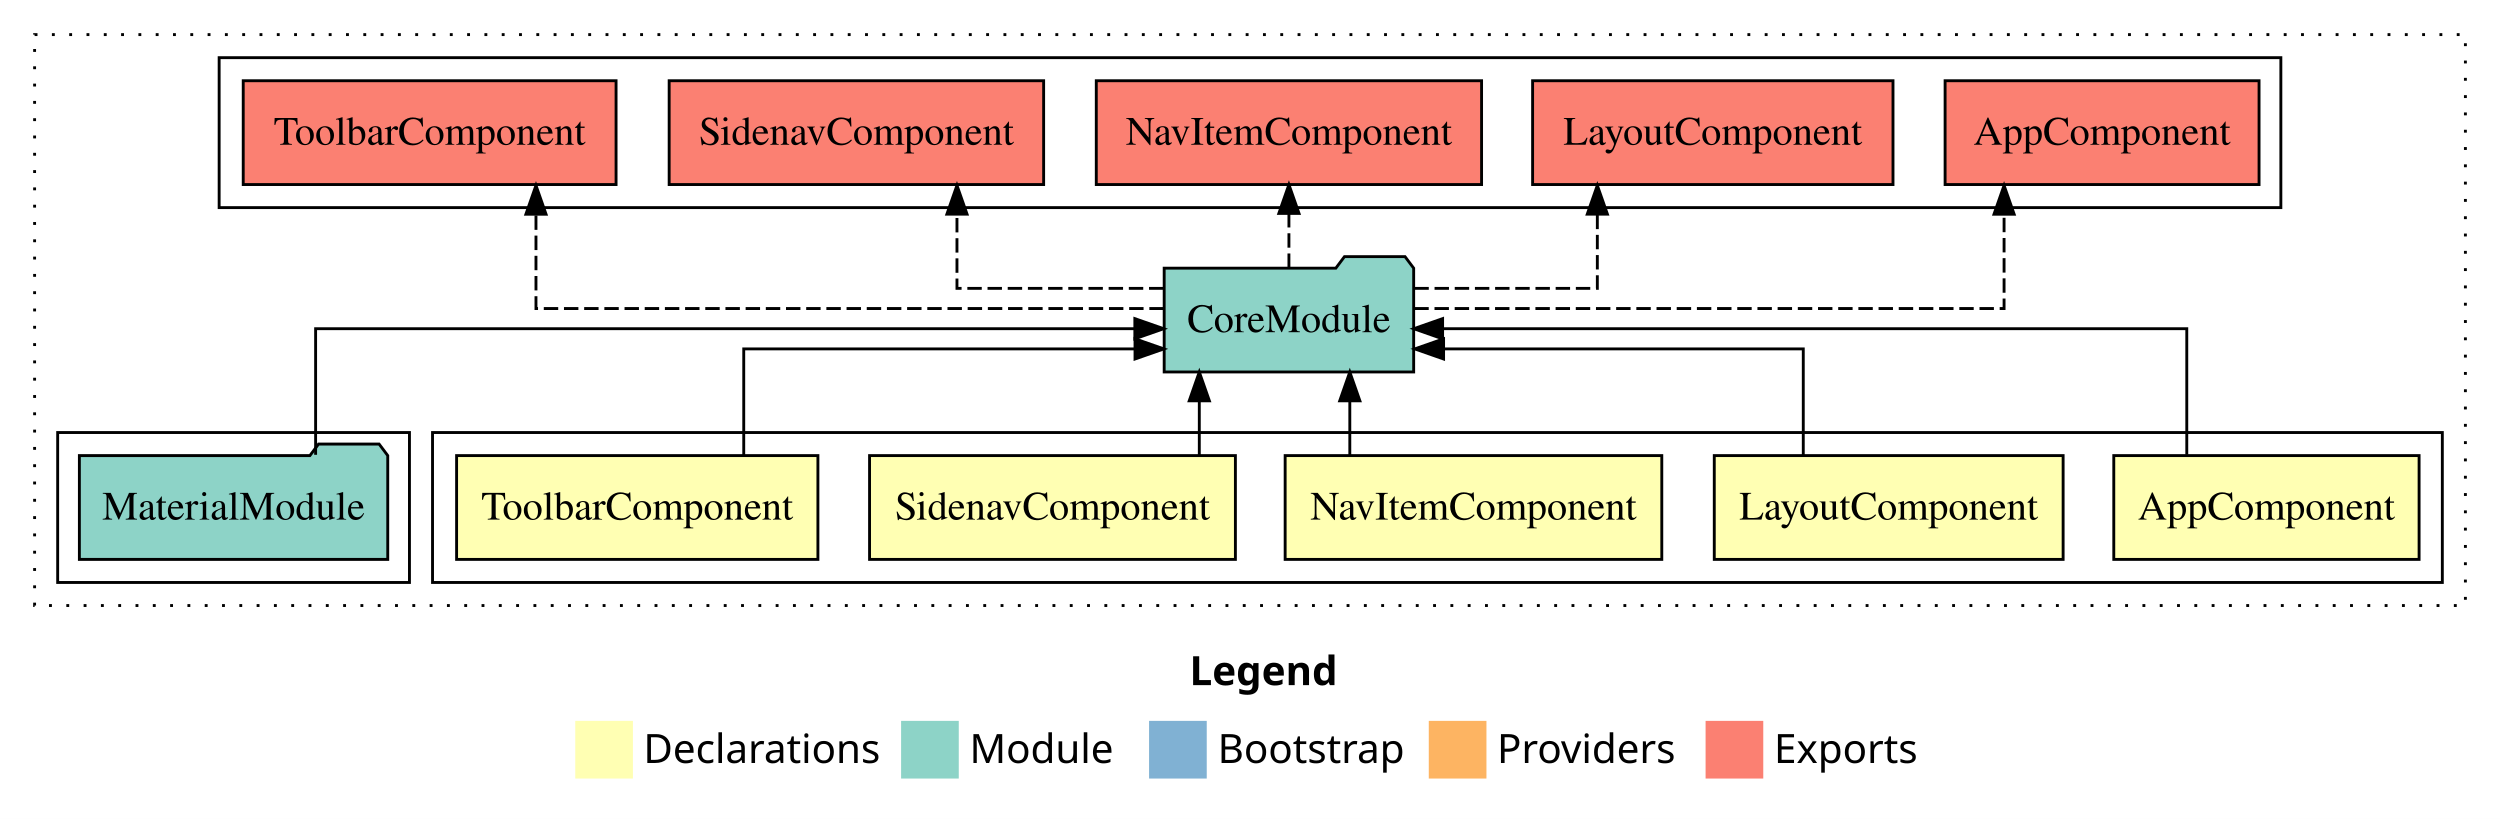
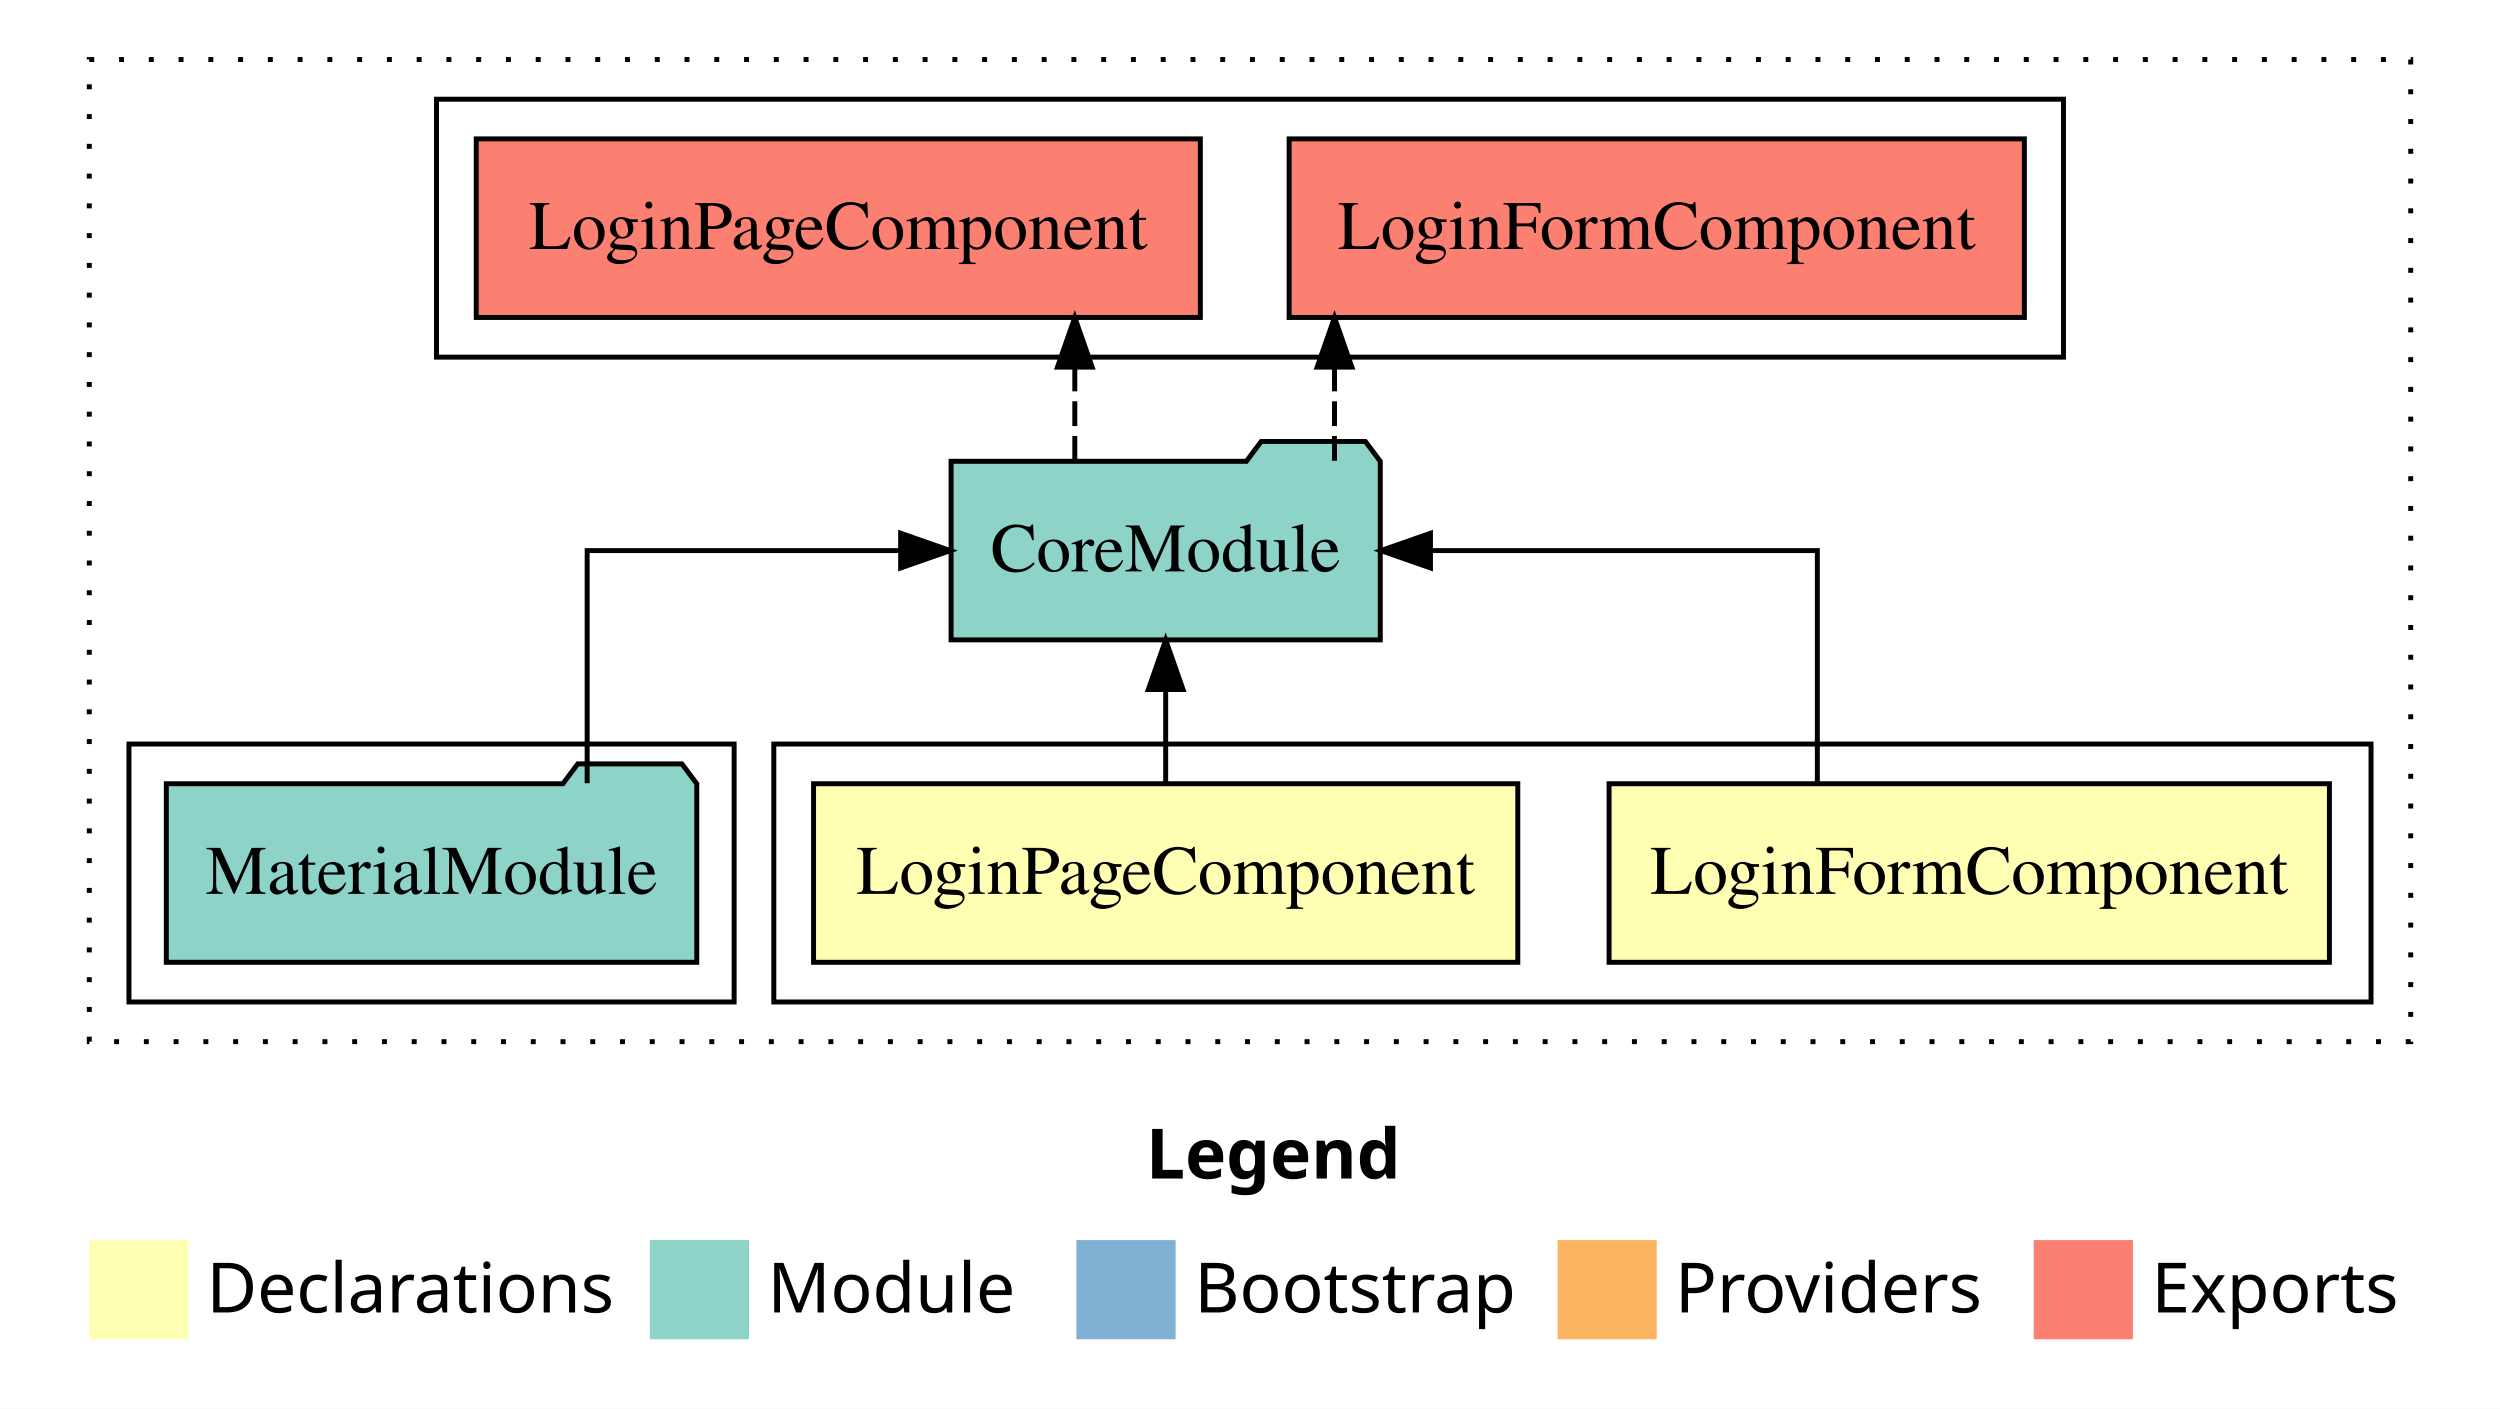
- <svg xmlns="http://www.w3.org/2000/svg" width="867pt" height="284pt" viewBox="0.00 0.00 867.00 284.00">
+ <svg xmlns="http://www.w3.org/2000/svg" width="504pt" height="284pt" viewBox="0.00 0.00 504.00 284.00">
  <g id="graph0" class="graph" transform="scale(1 1) rotate(0) translate(4 280)">
-     <polygon fill="#ffffff" stroke="transparent" points="-4,4 -4,-280 863,-280 863,4 -4,4" />
-     <text text-anchor="start" x="408.509" y="-42.4" font-family="sans-serif" font-weight="bold" font-size="14.00" fill="#000000">Legend</text>
-     <polygon fill="#ffffb3" stroke="transparent" points="195.5,-10 195.5,-30 215.5,-30 215.5,-10 195.5,-10" />
-     <text text-anchor="start" x="219.129" y="-15.4" font-family="sans-serif" font-size="14.00" fill="#000000">  Declarations</text>
-     <polygon fill="#8dd3c7" stroke="transparent" points="308.5,-10 308.5,-30 328.5,-30 328.5,-10 308.5,-10" />
-     <text text-anchor="start" x="332.225" y="-15.4" font-family="sans-serif" font-size="14.00" fill="#000000">  Module</text>
-     <polygon fill="#80b1d3" stroke="transparent" points="394.5,-10 394.5,-30 414.5,-30 414.5,-10 394.5,-10" />
-     <text text-anchor="start" x="418.281" y="-15.4" font-family="sans-serif" font-size="14.00" fill="#000000">  Bootstrap</text>
-     <polygon fill="#fdb462" stroke="transparent" points="491.5,-10 491.5,-30 511.5,-30 511.5,-10 491.5,-10" />
-     <text text-anchor="start" x="515.173" y="-15.4" font-family="sans-serif" font-size="14.00" fill="#000000">  Providers</text>
-     <polygon fill="#fb8072" stroke="transparent" points="587.5,-10 587.5,-30 607.5,-30 607.5,-10 587.5,-10" />
-     <text text-anchor="start" x="611.226" y="-15.4" font-family="sans-serif" font-size="14.00" fill="#000000">  Exports</text>
+     <polygon fill="#ffffff" stroke="transparent" points="-4,4 -4,-280 500,-280 500,4 -4,4" />
+     <text text-anchor="start" x="227.009" y="-42.4" font-family="sans-serif" font-weight="bold" font-size="14.00" fill="#000000">Legend</text>
+     <polygon fill="#ffffb3" stroke="transparent" points="14,-10 14,-30 34,-30 34,-10 14,-10" />
+     <text text-anchor="start" x="37.629" y="-15.4" font-family="sans-serif" font-size="14.00" fill="#000000">  Declarations</text>
+     <polygon fill="#8dd3c7" stroke="transparent" points="127,-10 127,-30 147,-30 147,-10 127,-10" />
+     <text text-anchor="start" x="150.725" y="-15.4" font-family="sans-serif" font-size="14.00" fill="#000000">  Module</text>
+     <polygon fill="#80b1d3" stroke="transparent" points="213,-10 213,-30 233,-30 233,-10 213,-10" />
+     <text text-anchor="start" x="236.781" y="-15.4" font-family="sans-serif" font-size="14.00" fill="#000000">  Bootstrap</text>
+     <polygon fill="#fdb462" stroke="transparent" points="310,-10 310,-30 330,-30 330,-10 310,-10" />
+     <text text-anchor="start" x="333.673" y="-15.4" font-family="sans-serif" font-size="14.00" fill="#000000">  Providers</text>
+     <polygon fill="#fb8072" stroke="transparent" points="406,-10 406,-30 426,-30 426,-10 406,-10" />
+     <text text-anchor="start" x="429.726" y="-15.4" font-family="sans-serif" font-size="14.00" fill="#000000">  Exports</text>
    <g id="clust1" class="cluster">
-       <polygon fill="none" stroke="#000000" stroke-dasharray="1,5" points="8,-70 8,-268 851,-268 851,-70 8,-70" />
+       <polygon fill="none" stroke="#000000" stroke-dasharray="1,5" points="14,-70 14,-268 482,-268 482,-70 14,-70" />
    </g>
    <g id="clust2" class="cluster">
-       <polygon fill="none" stroke="#000000" points="146,-78 146,-130 843,-130 843,-78 146,-78" />
+       <polygon fill="none" stroke="#000000" points="152,-78 152,-130 474,-130 474,-78 152,-78" />
    </g>
-     <g id="clust8" class="cluster">
-       <polygon fill="none" stroke="#000000" points="16,-78 16,-130 138,-130 138,-78 16,-78" />
+     <g id="clust5" class="cluster">
+       <polygon fill="none" stroke="#000000" points="22,-78 22,-130 144,-130 144,-78 22,-78" />
    </g>
-     <g id="clust9" class="cluster">
-       <polygon fill="none" stroke="#000000" points="72,-208 72,-260 787,-260 787,-208 72,-208" />
+     <g id="clust6" class="cluster">
+       <polygon fill="none" stroke="#000000" points="84,-208 84,-260 412,-260 412,-208 84,-208" />
    </g>
    <g id="node1" class="node">
-       <polygon fill="#ffffb3" stroke="#000000" points="834.94,-122 729.06,-122 729.06,-86 834.94,-86 834.94,-122" />
-       <text text-anchor="middle" x="782" y="-99.8" font-family="Times,serif" font-size="14.00" fill="#000000">AppComponent</text>
+       <polygon fill="#ffffb3" stroke="#000000" points="465.609,-122 320.391,-122 320.391,-86 465.609,-86 465.609,-122" />
+       <text text-anchor="middle" x="393" y="-99.8" font-family="Times,serif" font-size="14.00" fill="#000000">LoginFormComponent</text>
+     </g>
+     <g id="node3" class="node">
+       <polygon fill="#8dd3c7" stroke="#000000" points="274.262,-187 271.262,-191 250.262,-191 247.262,-187 187.738,-187 187.738,-151 274.262,-151 274.262,-187" />
+       <text text-anchor="middle" x="231" y="-164.8" font-family="Times,serif" font-size="14.00" fill="#000000">CoreModule</text>
+     </g>
+     <g id="edge1" class="edge">
+       <path fill="none" stroke="#000000" d="M362.375,-122.106C362.375,-141.339 362.375,-169 362.375,-169 362.375,-169 284.381,-169 284.381,-169" />
+       <polygon fill="#000000" stroke="#000000" points="284.381,-165.5 274.381,-169 284.381,-172.5 284.381,-165.5" />
+     </g>
+     <g id="node2" class="node">
+       <polygon fill="#ffffb3" stroke="#000000" points="301.987,-122 160.013,-122 160.013,-86 301.987,-86 301.987,-122" />
+       <text text-anchor="middle" x="231" y="-99.8" font-family="Times,serif" font-size="14.00" fill="#000000">LoginPageComponent</text>
+     </g>
+     <g id="edge2" class="edge">
+       <path fill="none" stroke="#000000" d="M231,-122.106C231,-122.106 231,-140.991 231,-140.991" />
+       <polygon fill="#000000" stroke="#000000" points="227.5,-140.991 231,-150.991 234.5,-140.991 227.5,-140.991" />
+     </g>
+     <g id="node5" class="node">
+       <polygon fill="#fb8072" stroke="#000000" points="404.11,-252 255.89,-252 255.89,-216 404.11,-216 404.11,-252" />
+       <text text-anchor="middle" x="330" y="-229.8" font-family="Times,serif" font-size="14.00" fill="#000000">LoginFormComponent </text>
+     </g>
+     <g id="edge4" class="edge">
+       <path fill="none" stroke="#000000" stroke-dasharray="5,2" d="M265.038,-187.106C265.038,-187.106 265.038,-205.991 265.038,-205.991" />
+       <polygon fill="#000000" stroke="#000000" points="261.538,-205.991 265.038,-215.991 268.538,-205.991 261.538,-205.991" />
    </g>
    <g id="node6" class="node">
-       <polygon fill="#8dd3c7" stroke="#000000" points="486.262,-187 483.262,-191 462.262,-191 459.262,-187 399.738,-187 399.738,-151 486.262,-151 486.262,-187" />
-       <text text-anchor="middle" x="443" y="-164.8" font-family="Times,serif" font-size="14.00" fill="#000000">CoreModule</text>
+       <polygon fill="#fb8072" stroke="#000000" points="237.988,-252 92.012,-252 92.012,-216 237.988,-216 237.988,-252" />
+       <text text-anchor="middle" x="165" y="-229.8" font-family="Times,serif" font-size="14.00" fill="#000000">LoginPageComponent </text>
    </g>
-     <g id="edge1" class="edge">
-       <path fill="none" stroke="#000000" d="M754.375,-122.267C754.375,-140.555 754.375,-166 754.375,-166 754.375,-166 496.295,-166 496.295,-166" />
-       <polygon fill="#000000" stroke="#000000" points="496.295,-162.5 486.295,-166 496.295,-169.5 496.295,-162.5" />
+     <g id="edge5" class="edge">
+       <path fill="none" stroke="#000000" stroke-dasharray="5,2" d="M212.681,-187.106C212.681,-187.106 212.681,-205.991 212.681,-205.991" />
+       <polygon fill="#000000" stroke="#000000" points="209.181,-205.991 212.681,-215.991 216.181,-205.991 209.181,-205.991" />
    </g>
-     <g id="node2" class="node">
-       <polygon fill="#ffffb3" stroke="#000000" points="711.49,-122 590.51,-122 590.51,-86 711.49,-86 711.49,-122" />
-       <text text-anchor="middle" x="651" y="-99.8" font-family="Times,serif" font-size="14.00" fill="#000000">LayoutComponent</text>
-     </g>
-     <g id="edge2" class="edge">
-       <path fill="none" stroke="#000000" d="M621.375,-122.009C621.375,-138.049 621.375,-159 621.375,-159 621.375,-159 496.635,-159 496.635,-159" />
-       <polygon fill="#000000" stroke="#000000" points="496.635,-155.5 486.635,-159 496.635,-162.5 496.635,-155.5" />
-     </g>
-     <g id="node3" class="node">
-       <polygon fill="#ffffb3" stroke="#000000" points="572.31,-122 441.69,-122 441.69,-86 572.31,-86 572.31,-122" />
-       <text text-anchor="middle" x="507" y="-99.8" font-family="Times,serif" font-size="14.00" fill="#000000">NavItemComponent</text>
+     <g id="node4" class="node">
+       <polygon fill="#8dd3c7" stroke="#000000" points="136.471,-122 133.471,-126 112.471,-126 109.471,-122 29.529,-122 29.529,-86 136.471,-86 136.471,-122" />
+       <text text-anchor="middle" x="83" y="-99.8" font-family="Times,serif" font-size="14.00" fill="#000000">MaterialModule</text>
    </g>
    <g id="edge3" class="edge">
-       <path fill="none" stroke="#000000" d="M464.113,-122.106C464.113,-122.106 464.113,-140.991 464.113,-140.991" />
-       <polygon fill="#000000" stroke="#000000" points="460.613,-140.991 464.113,-150.991 467.613,-140.991 460.613,-140.991" />
-     </g>
-     <g id="node4" class="node">
-       <polygon fill="#ffffb3" stroke="#000000" points="424.436,-122 297.564,-122 297.564,-86 424.436,-86 424.436,-122" />
-       <text text-anchor="middle" x="361" y="-99.8" font-family="Times,serif" font-size="14.00" fill="#000000">SidenavComponent</text>
-     </g>
-     <g id="edge4" class="edge">
-       <path fill="none" stroke="#000000" d="M411.918,-122.106C411.918,-122.106 411.918,-140.991 411.918,-140.991" />
-       <polygon fill="#000000" stroke="#000000" points="408.418,-140.991 411.918,-150.991 415.418,-140.991 408.418,-140.991" />
-     </g>
-     <g id="node5" class="node">
-       <polygon fill="#ffffb3" stroke="#000000" points="279.651,-122 154.349,-122 154.349,-86 279.651,-86 279.651,-122" />
-       <text text-anchor="middle" x="217" y="-99.8" font-family="Times,serif" font-size="14.00" fill="#000000">ToolbarComponent</text>
-     </g>
-     <g id="edge5" class="edge">
-       <path fill="none" stroke="#000000" d="M253.929,-122.009C253.929,-138.049 253.929,-159 253.929,-159 253.929,-159 389.623,-159 389.623,-159" />
-       <polygon fill="#000000" stroke="#000000" points="389.623,-162.5 399.623,-159 389.623,-155.5 389.623,-162.5" />
-     </g>
-     <g id="node8" class="node">
-       <polygon fill="#fb8072" stroke="#000000" points="779.439,-252 670.561,-252 670.561,-216 779.439,-216 779.439,-252" />
-       <text text-anchor="middle" x="725" y="-229.8" font-family="Times,serif" font-size="14.00" fill="#000000">AppComponent </text>
-     </g>
-     <g id="edge7" class="edge">
-       <path fill="none" stroke="#000000" stroke-dasharray="5,2" d="M486.484,-173C557.613,-173 691.013,-173 691.013,-173 691.013,-173 691.013,-205.698 691.013,-205.698" />
-       <polygon fill="#000000" stroke="#000000" points="687.513,-205.698 691.013,-215.698 694.513,-205.698 687.513,-205.698" />
-     </g>
-     <g id="node9" class="node">
-       <polygon fill="#fb8072" stroke="#000000" points="652.491,-252 527.509,-252 527.509,-216 652.491,-216 652.491,-252" />
-       <text text-anchor="middle" x="590" y="-229.8" font-family="Times,serif" font-size="14.00" fill="#000000">LayoutComponent </text>
-     </g>
-     <g id="edge8" class="edge">
-       <path fill="none" stroke="#000000" stroke-dasharray="5,2" d="M486.503,-180C516.114,-180 549.955,-180 549.955,-180 549.955,-180 549.955,-205.718 549.955,-205.718" />
-       <polygon fill="#000000" stroke="#000000" points="546.455,-205.718 549.955,-215.718 553.455,-205.718 546.455,-205.718" />
-     </g>
-     <g id="node10" class="node">
-       <polygon fill="#fb8072" stroke="#000000" points="509.81,-252 376.19,-252 376.19,-216 509.81,-216 509.81,-252" />
-       <text text-anchor="middle" x="443" y="-229.8" font-family="Times,serif" font-size="14.00" fill="#000000">NavItemComponent </text>
-     </g>
-     <g id="edge9" class="edge">
-       <path fill="none" stroke="#000000" stroke-dasharray="5,2" d="M443,-187.106C443,-187.106 443,-205.991 443,-205.991" />
-       <polygon fill="#000000" stroke="#000000" points="439.5,-205.991 443,-215.991 446.5,-205.991 439.5,-205.991" />
-     </g>
-     <g id="node11" class="node">
-       <polygon fill="#fb8072" stroke="#000000" points="357.935,-252 228.065,-252 228.065,-216 357.935,-216 357.935,-252" />
-       <text text-anchor="middle" x="293" y="-229.8" font-family="Times,serif" font-size="14.00" fill="#000000">SidenavComponent </text>
-     </g>
-     <g id="edge10" class="edge">
-       <path fill="none" stroke="#000000" stroke-dasharray="5,2" d="M399.476,-180C366.875,-180 327.875,-180 327.875,-180 327.875,-180 327.875,-205.718 327.875,-205.718" />
-       <polygon fill="#000000" stroke="#000000" points="324.375,-205.718 327.875,-215.718 331.375,-205.718 324.375,-205.718" />
-     </g>
-     <g id="node12" class="node">
-       <polygon fill="#fb8072" stroke="#000000" points="209.651,-252 80.349,-252 80.349,-216 209.651,-216 209.651,-252" />
-       <text text-anchor="middle" x="145" y="-229.8" font-family="Times,serif" font-size="14.00" fill="#000000">ToolbarComponent </text>
-     </g>
-     <g id="edge11" class="edge">
-       <path fill="none" stroke="#000000" stroke-dasharray="5,2" d="M399.587,-173C325.335,-173 181.875,-173 181.875,-173 181.875,-173 181.875,-205.698 181.875,-205.698" />
-       <polygon fill="#000000" stroke="#000000" points="178.375,-205.698 181.875,-215.698 185.375,-205.698 178.375,-205.698" />
-     </g>
-     <g id="node7" class="node">
-       <polygon fill="#8dd3c7" stroke="#000000" points="130.471,-122 127.471,-126 106.471,-126 103.471,-122 23.529,-122 23.529,-86 130.471,-86 130.471,-122" />
-       <text text-anchor="middle" x="77" y="-99.8" font-family="Times,serif" font-size="14.00" fill="#000000">MaterialModule</text>
-     </g>
-     <g id="edge6" class="edge">
-       <path fill="none" stroke="#000000" d="M105.455,-122.267C105.455,-140.555 105.455,-166 105.455,-166 105.455,-166 389.563,-166 389.563,-166" />
-       <polygon fill="#000000" stroke="#000000" points="389.563,-169.5 399.563,-166 389.563,-162.5 389.563,-169.5" />
+       <path fill="none" stroke="#000000" d="M114.371,-122.106C114.371,-141.339 114.371,-169 114.371,-169 114.371,-169 177.572,-169 177.572,-169" />
+       <polygon fill="#000000" stroke="#000000" points="177.572,-172.5 187.572,-169 177.572,-165.5 177.572,-172.5" />
    </g>
  </g>
</svg>
